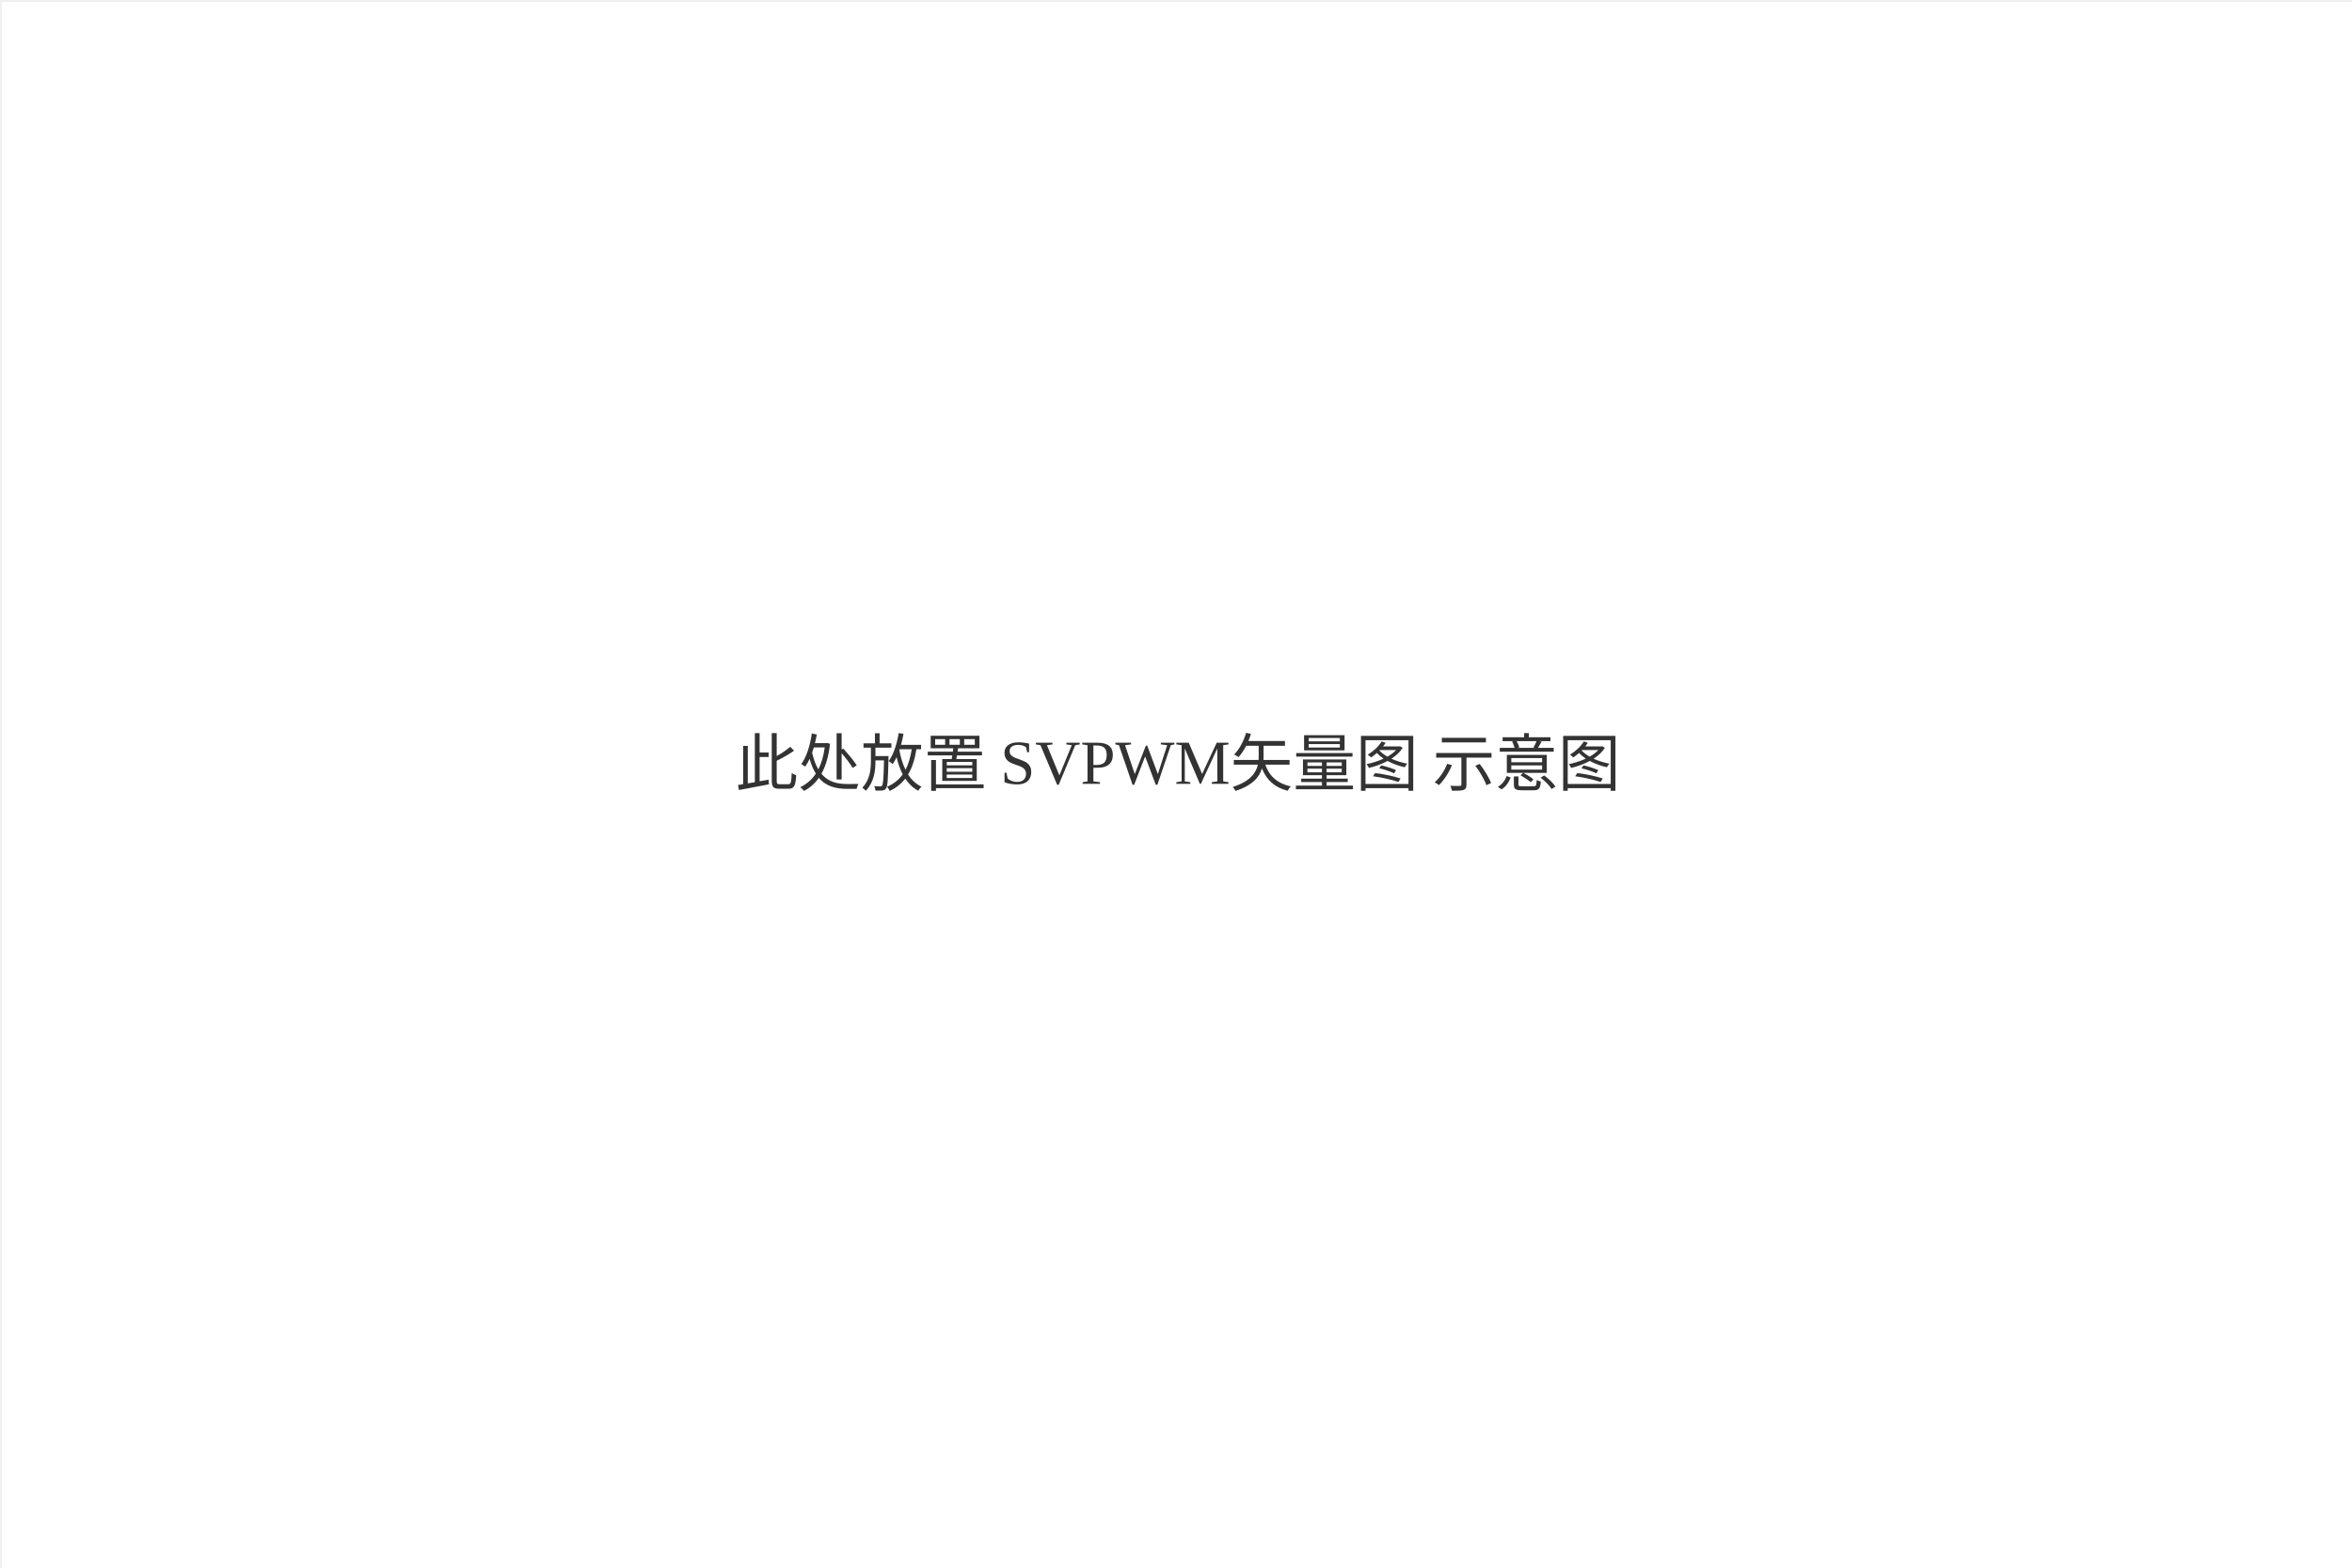
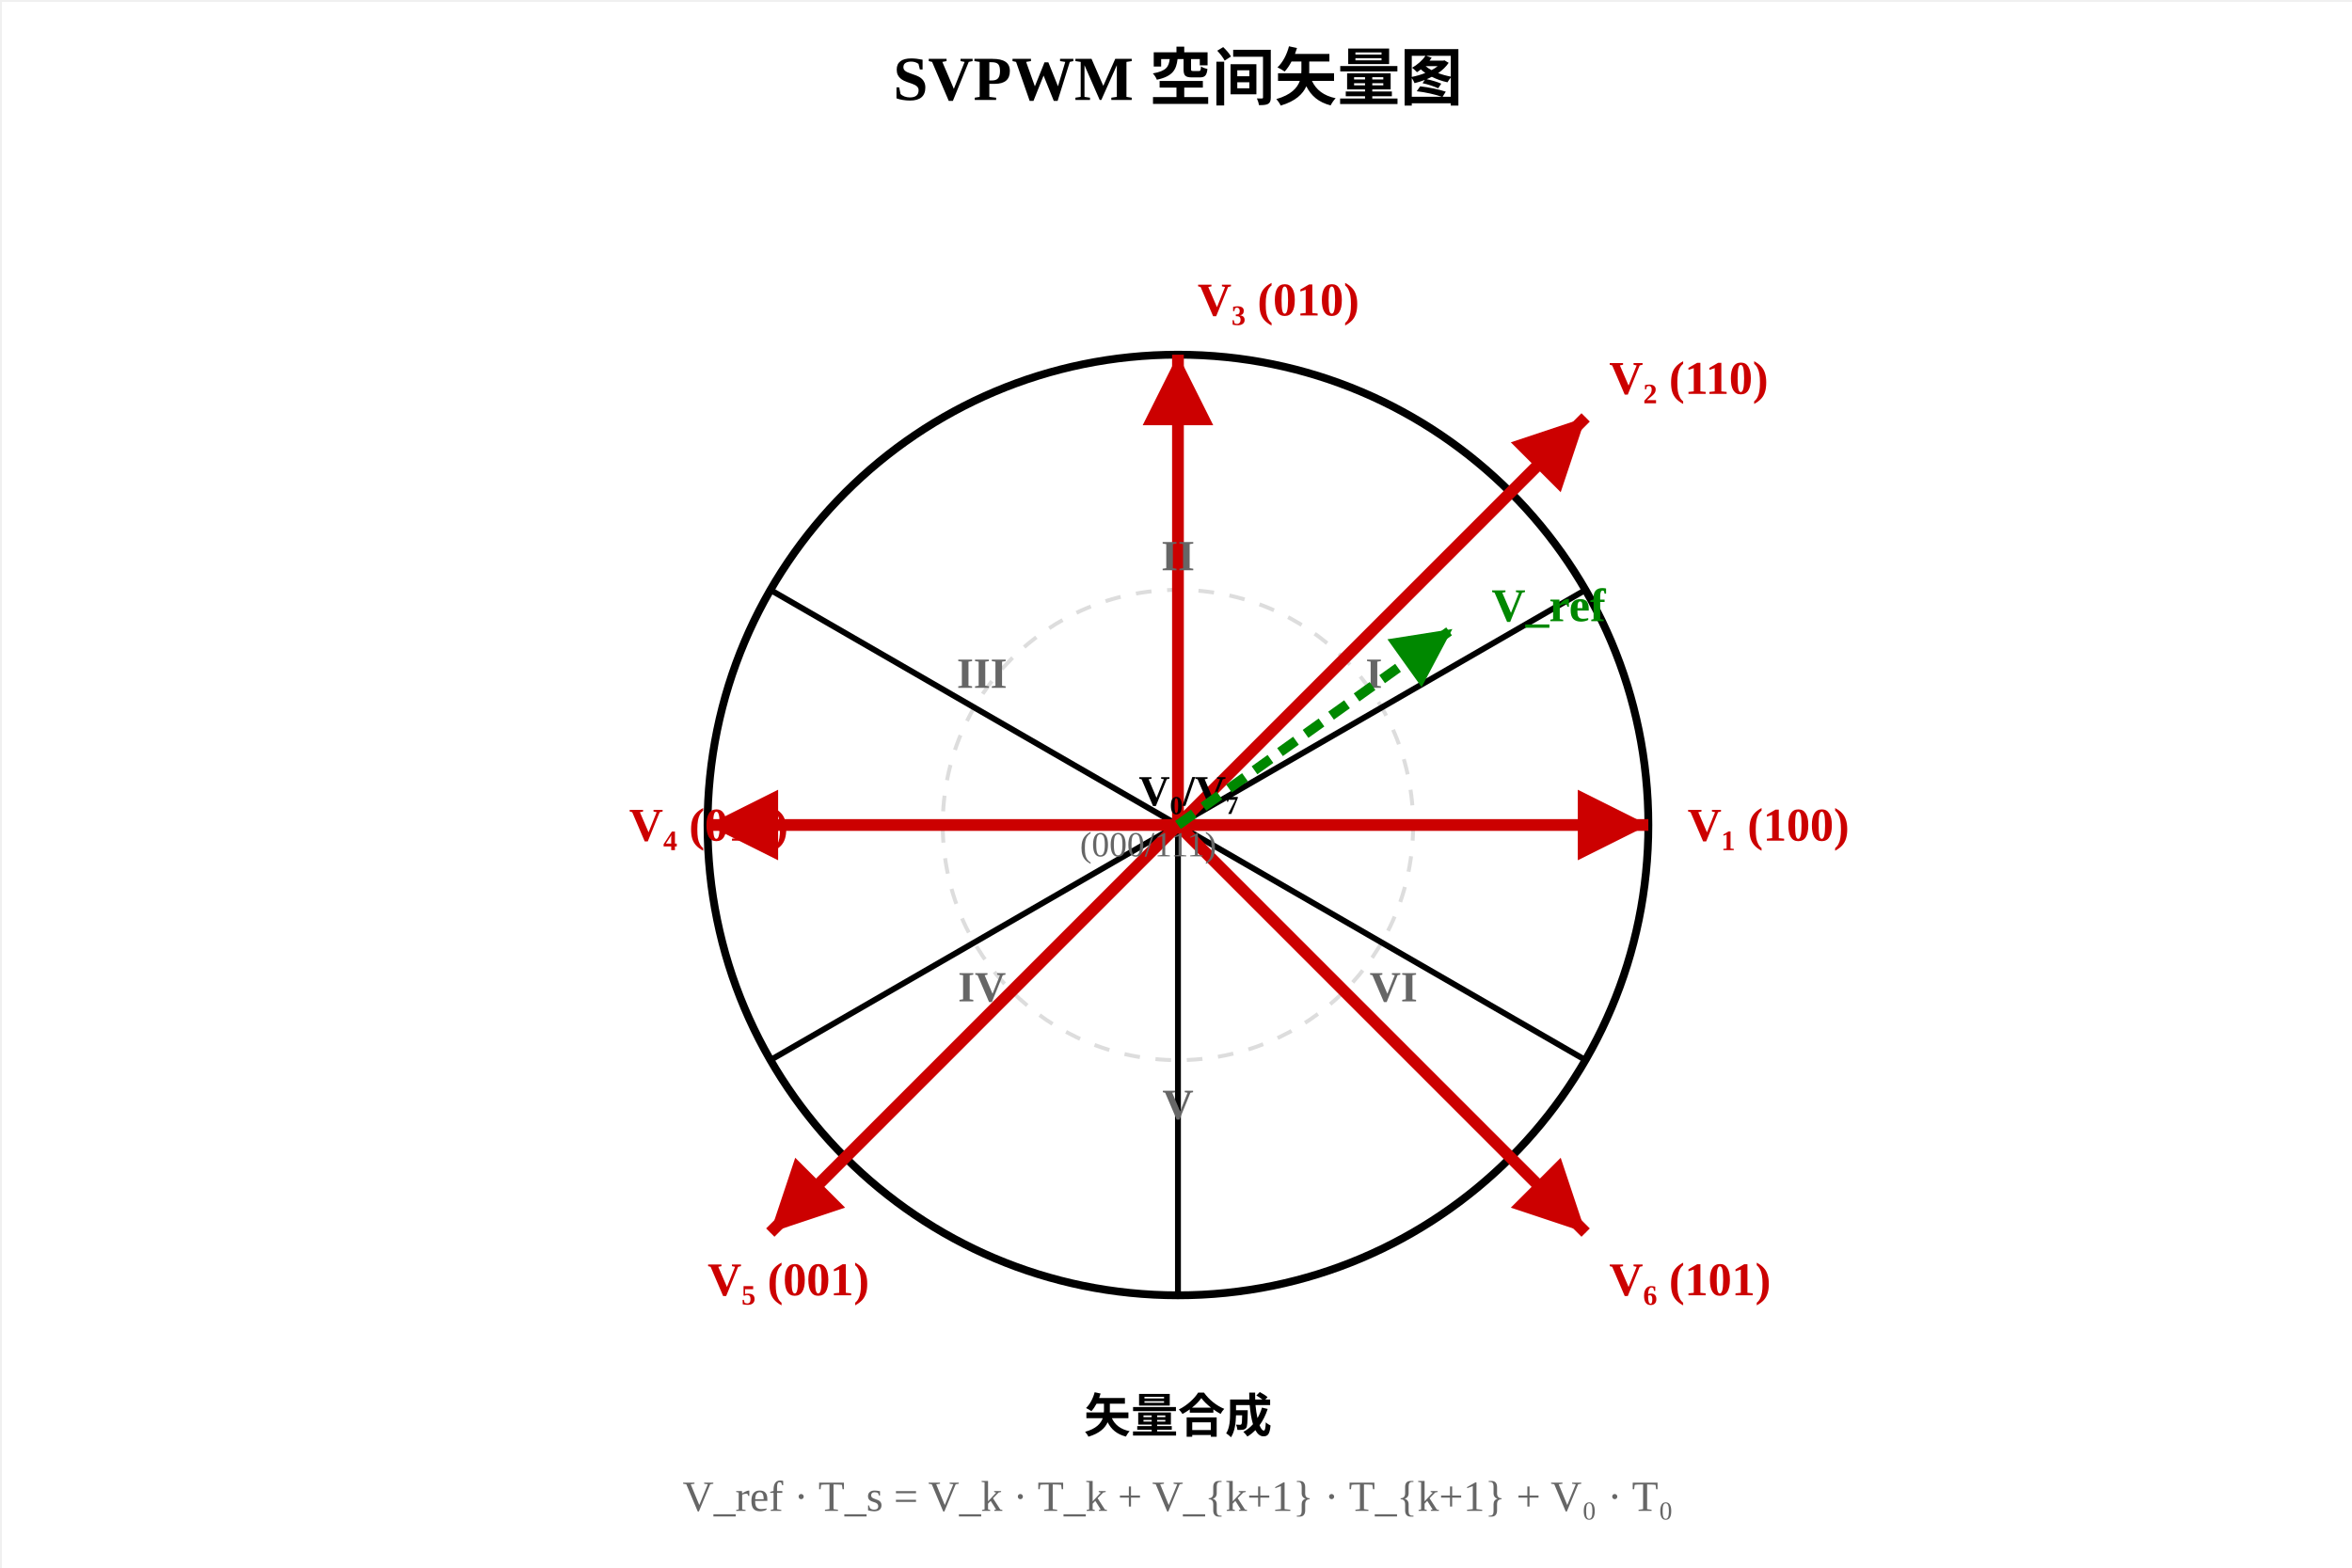
- <svg xmlns="http://www.w3.org/2000/svg" width="600" height="400">
+ <svg xmlns="http://www.w3.org/2000/svg" width="600" height="400" viewBox="0 0 600 400">
  <defs />
  <g transform="translate(0.5,0.5)">
    <rect x="0" y="0" width="600" height="400" fill="#ffffff" stroke="none" />
-     <text x="300" y="200" text-anchor="middle" font-size="16" fill="#333">此处放置 SVPWM矢量图 示意图</text>
+     <text x="300" y="25" text-anchor="middle" font-size="16" fill="#000" font-weight="bold">SVPWM 空间矢量图</text>
+     <circle cx="300" cy="210" r="120" fill="none" stroke="#000" stroke-width="2" />
+     <circle cx="300" cy="210" r="60" fill="none" stroke="#ddd" stroke-width="1" stroke-dasharray="4,4" />
+     <line x1="300" y1="210" x2="300" y2="90" stroke="#000" stroke-width="1.5" />
+     <line x1="300" y1="210" x2="404" y2="150" stroke="#000" stroke-width="1.5" />
+     <line x1="300" y1="210" x2="404" y2="270" stroke="#000" stroke-width="1.5" />
+     <line x1="300" y1="210" x2="300" y2="330" stroke="#000" stroke-width="1.5" />
+     <line x1="300" y1="210" x2="196" y2="270" stroke="#000" stroke-width="1.5" />
+     <line x1="300" y1="210" x2="196" y2="150" stroke="#000" stroke-width="1.5" />
+     <line x1="300" y1="210" x2="420" y2="210" stroke="#c00" stroke-width="3" marker-end="url(#arrowRed)" />
+     <text x="430" y="214" font-size="12" fill="#c00" font-weight="bold">V₁ (100)</text>
+     <line x1="300" y1="210" x2="404" y2="106" stroke="#c00" stroke-width="3" marker-end="url(#arrowRed)" />
+     <text x="410" y="100" font-size="12" fill="#c00" font-weight="bold">V₂ (110)</text>
+     <line x1="300" y1="210" x2="300" y2="90" stroke="#c00" stroke-width="3" marker-end="url(#arrowRed)" />
+     <text x="305" y="80" font-size="12" fill="#c00" font-weight="bold">V₃ (010)</text>
+     <line x1="300" y1="210" x2="180" y2="210" stroke="#c00" stroke-width="3" marker-end="url(#arrowRed)" />
+     <text x="160" y="214" font-size="12" fill="#c00" font-weight="bold">V₄ (011)</text>
+     <line x1="300" y1="210" x2="196" y2="314" stroke="#c00" stroke-width="3" marker-end="url(#arrowRed)" />
+     <text x="180" y="330" font-size="12" fill="#c00" font-weight="bold">V₅ (001)</text>
+     <line x1="300" y1="210" x2="404" y2="314" stroke="#c00" stroke-width="3" marker-end="url(#arrowRed)" />
+     <text x="410" y="330" font-size="12" fill="#c00" font-weight="bold">V₆ (101)</text>
+     <text x="290" y="205" font-size="11" fill="#000" font-weight="bold">V₀/V₇</text>
+     <text x="275" y="218" font-size="9" fill="#666">(000/111)</text>
+     <text x="350" y="175" text-anchor="middle" font-size="11" fill="#666" font-weight="bold">I</text>
+     <text x="300" y="145" text-anchor="middle" font-size="11" fill="#666" font-weight="bold">II</text>
+     <text x="250" y="175" text-anchor="middle" font-size="11" fill="#666" font-weight="bold">III</text>
+     <text x="250" y="255" text-anchor="middle" font-size="11" fill="#666" font-weight="bold">IV</text>
+     <text x="300" y="285" text-anchor="middle" font-size="11" fill="#666" font-weight="bold">V</text>
+     <text x="355" y="255" text-anchor="middle" font-size="11" fill="#666" font-weight="bold">VI</text>
+     <line x1="300" y1="210" x2="370" y2="160" stroke="#080" stroke-width="2.5" stroke-dasharray="5,3" marker-end="url(#arrowGreen)" />
+     <text x="380" y="158" font-size="12" fill="#080" font-weight="bold">V_ref</text>
+     <defs>
+       <marker id="arrowRed" viewBox="0 0 10 10" refX="10" refY="5" markerWidth="6" markerHeight="6" orient="auto">
+         <path d="M 0 0 L 10 5 L 0 10 Z" fill="#c00" />
+       </marker>
+       <marker id="arrowGreen" viewBox="0 0 10 10" refX="10" refY="5" markerWidth="6" markerHeight="6" orient="auto">
+         <path d="M 0 0 L 10 5 L 0 10 Z" fill="#080" />
+       </marker>
+     </defs>
+     <text x="300" y="365" text-anchor="middle" font-size="12" fill="#000" font-weight="bold">矢量合成</text>
+     <text x="300" y="385" text-anchor="middle" font-size="11" fill="#666">V_ref · T_s = V_k · T_k + V_{k+1} · T_{k+1} + V₀ · T₀</text>
  </g>
</svg>
